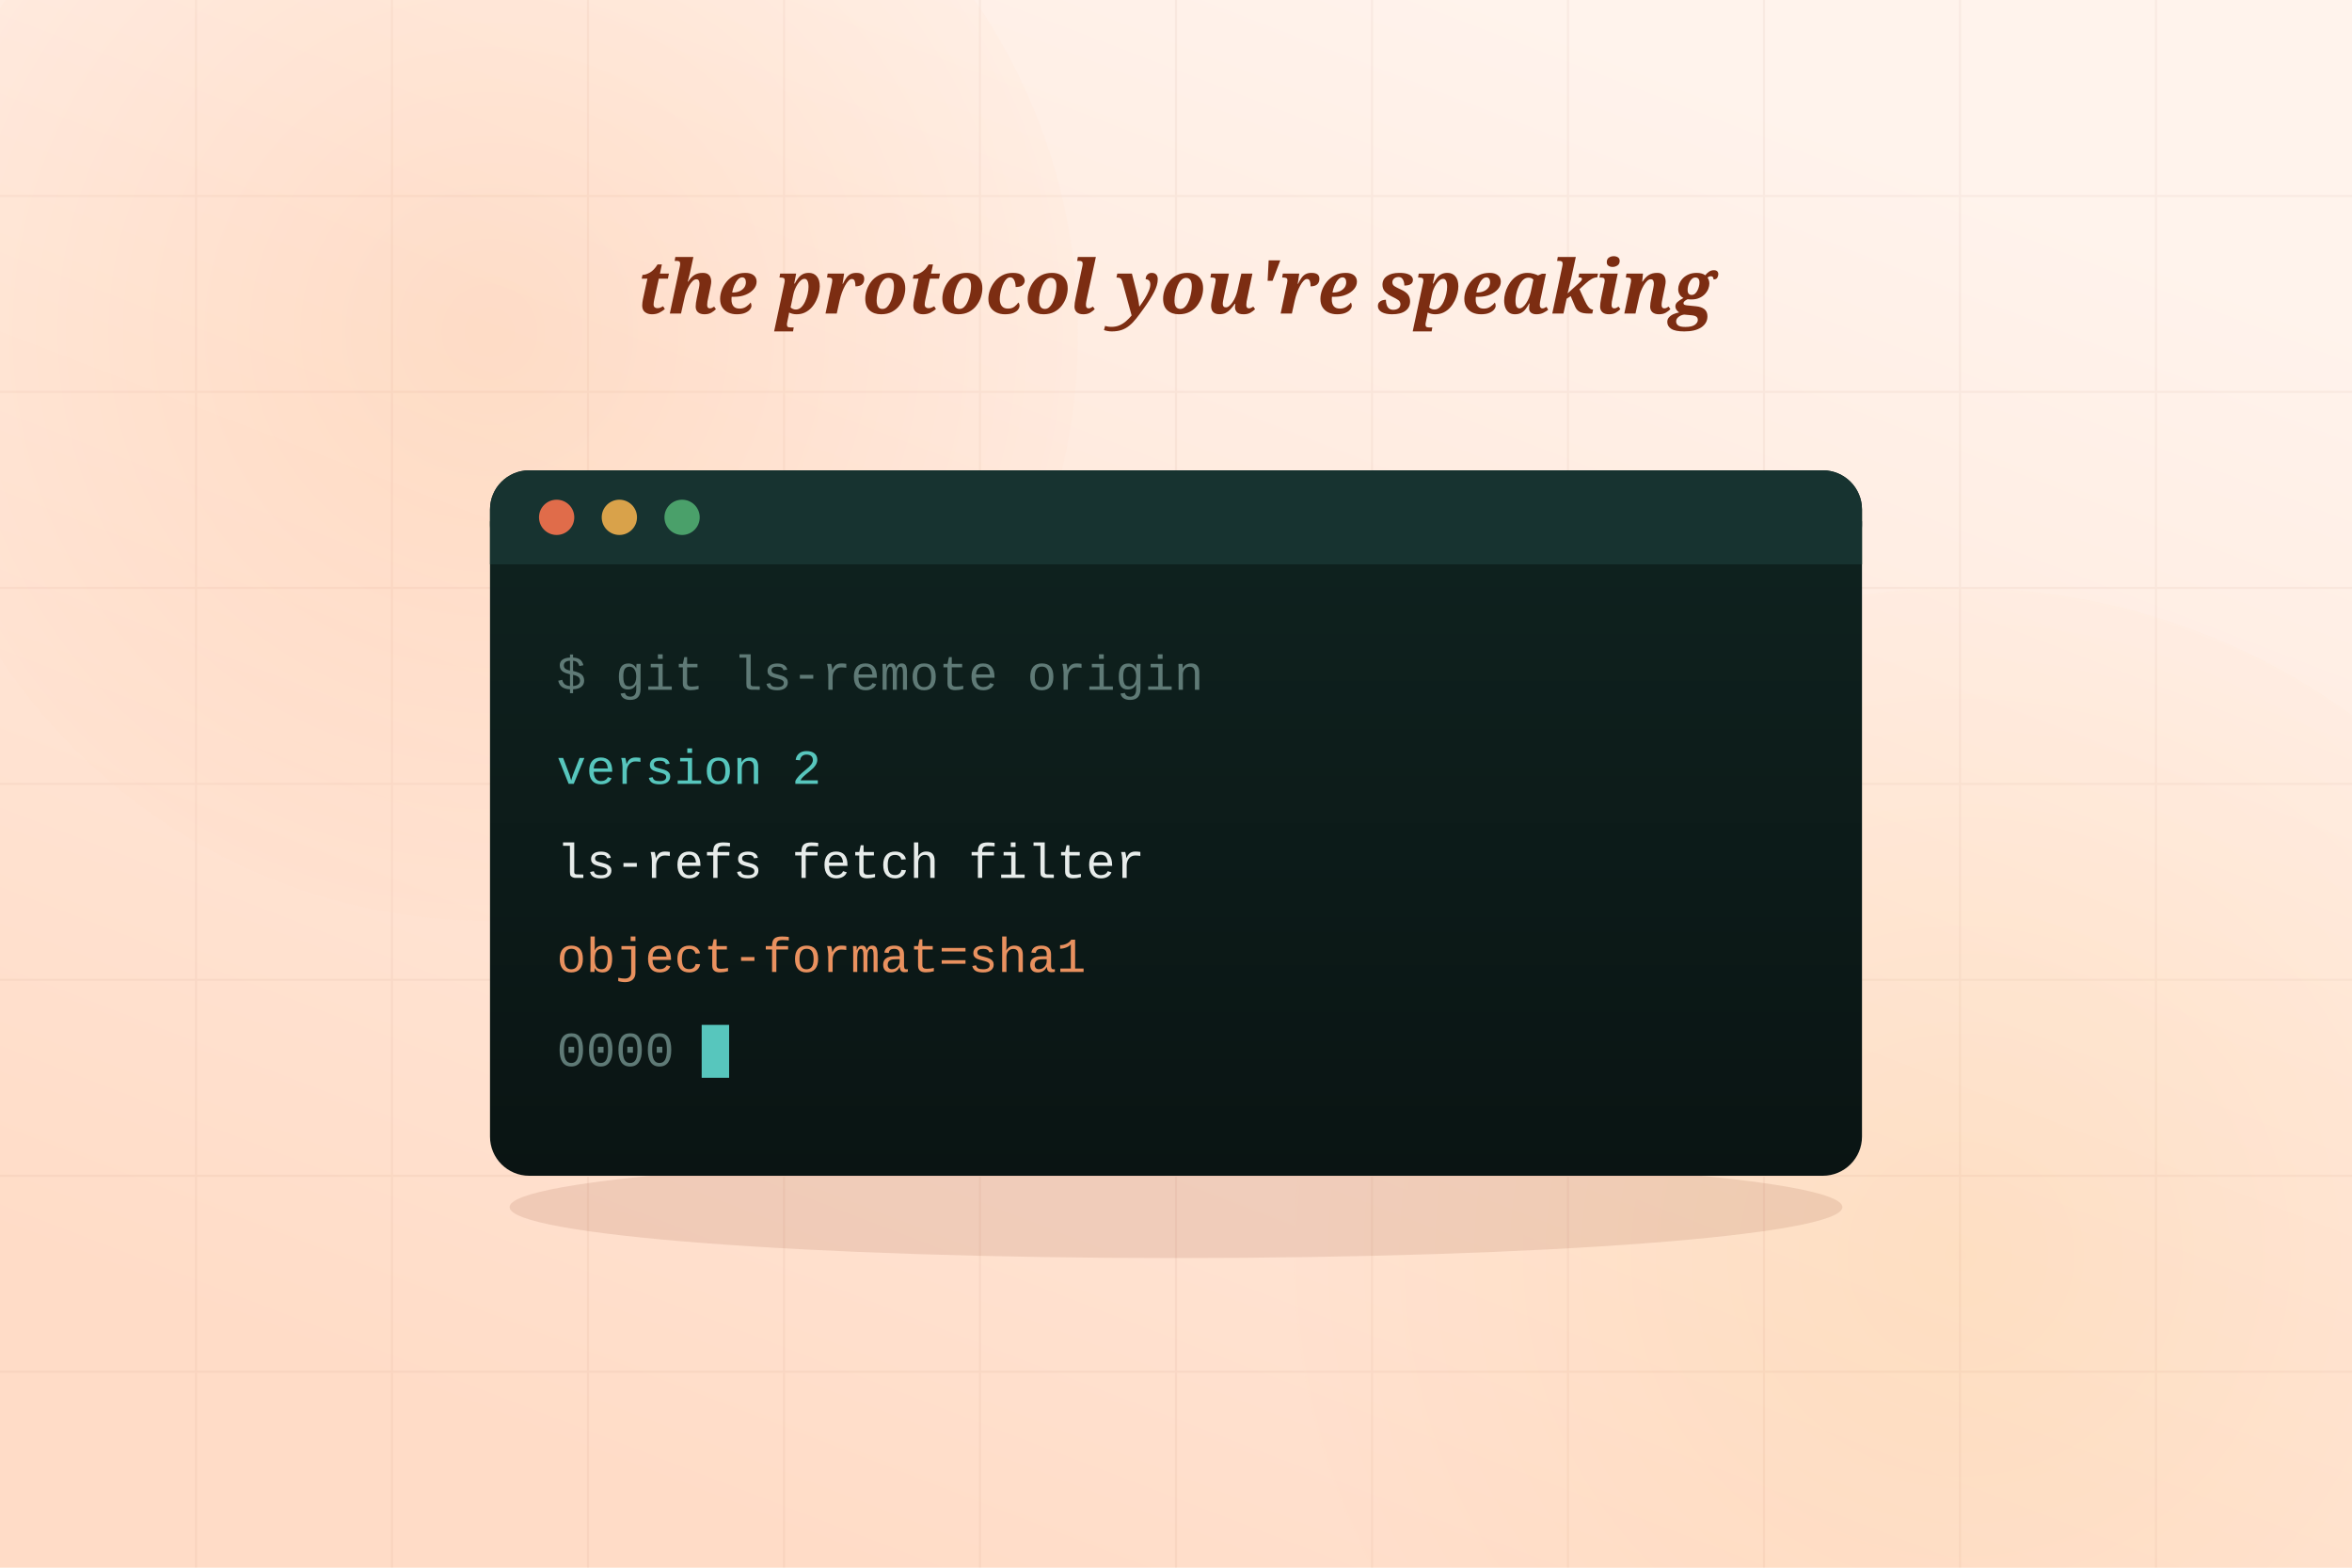
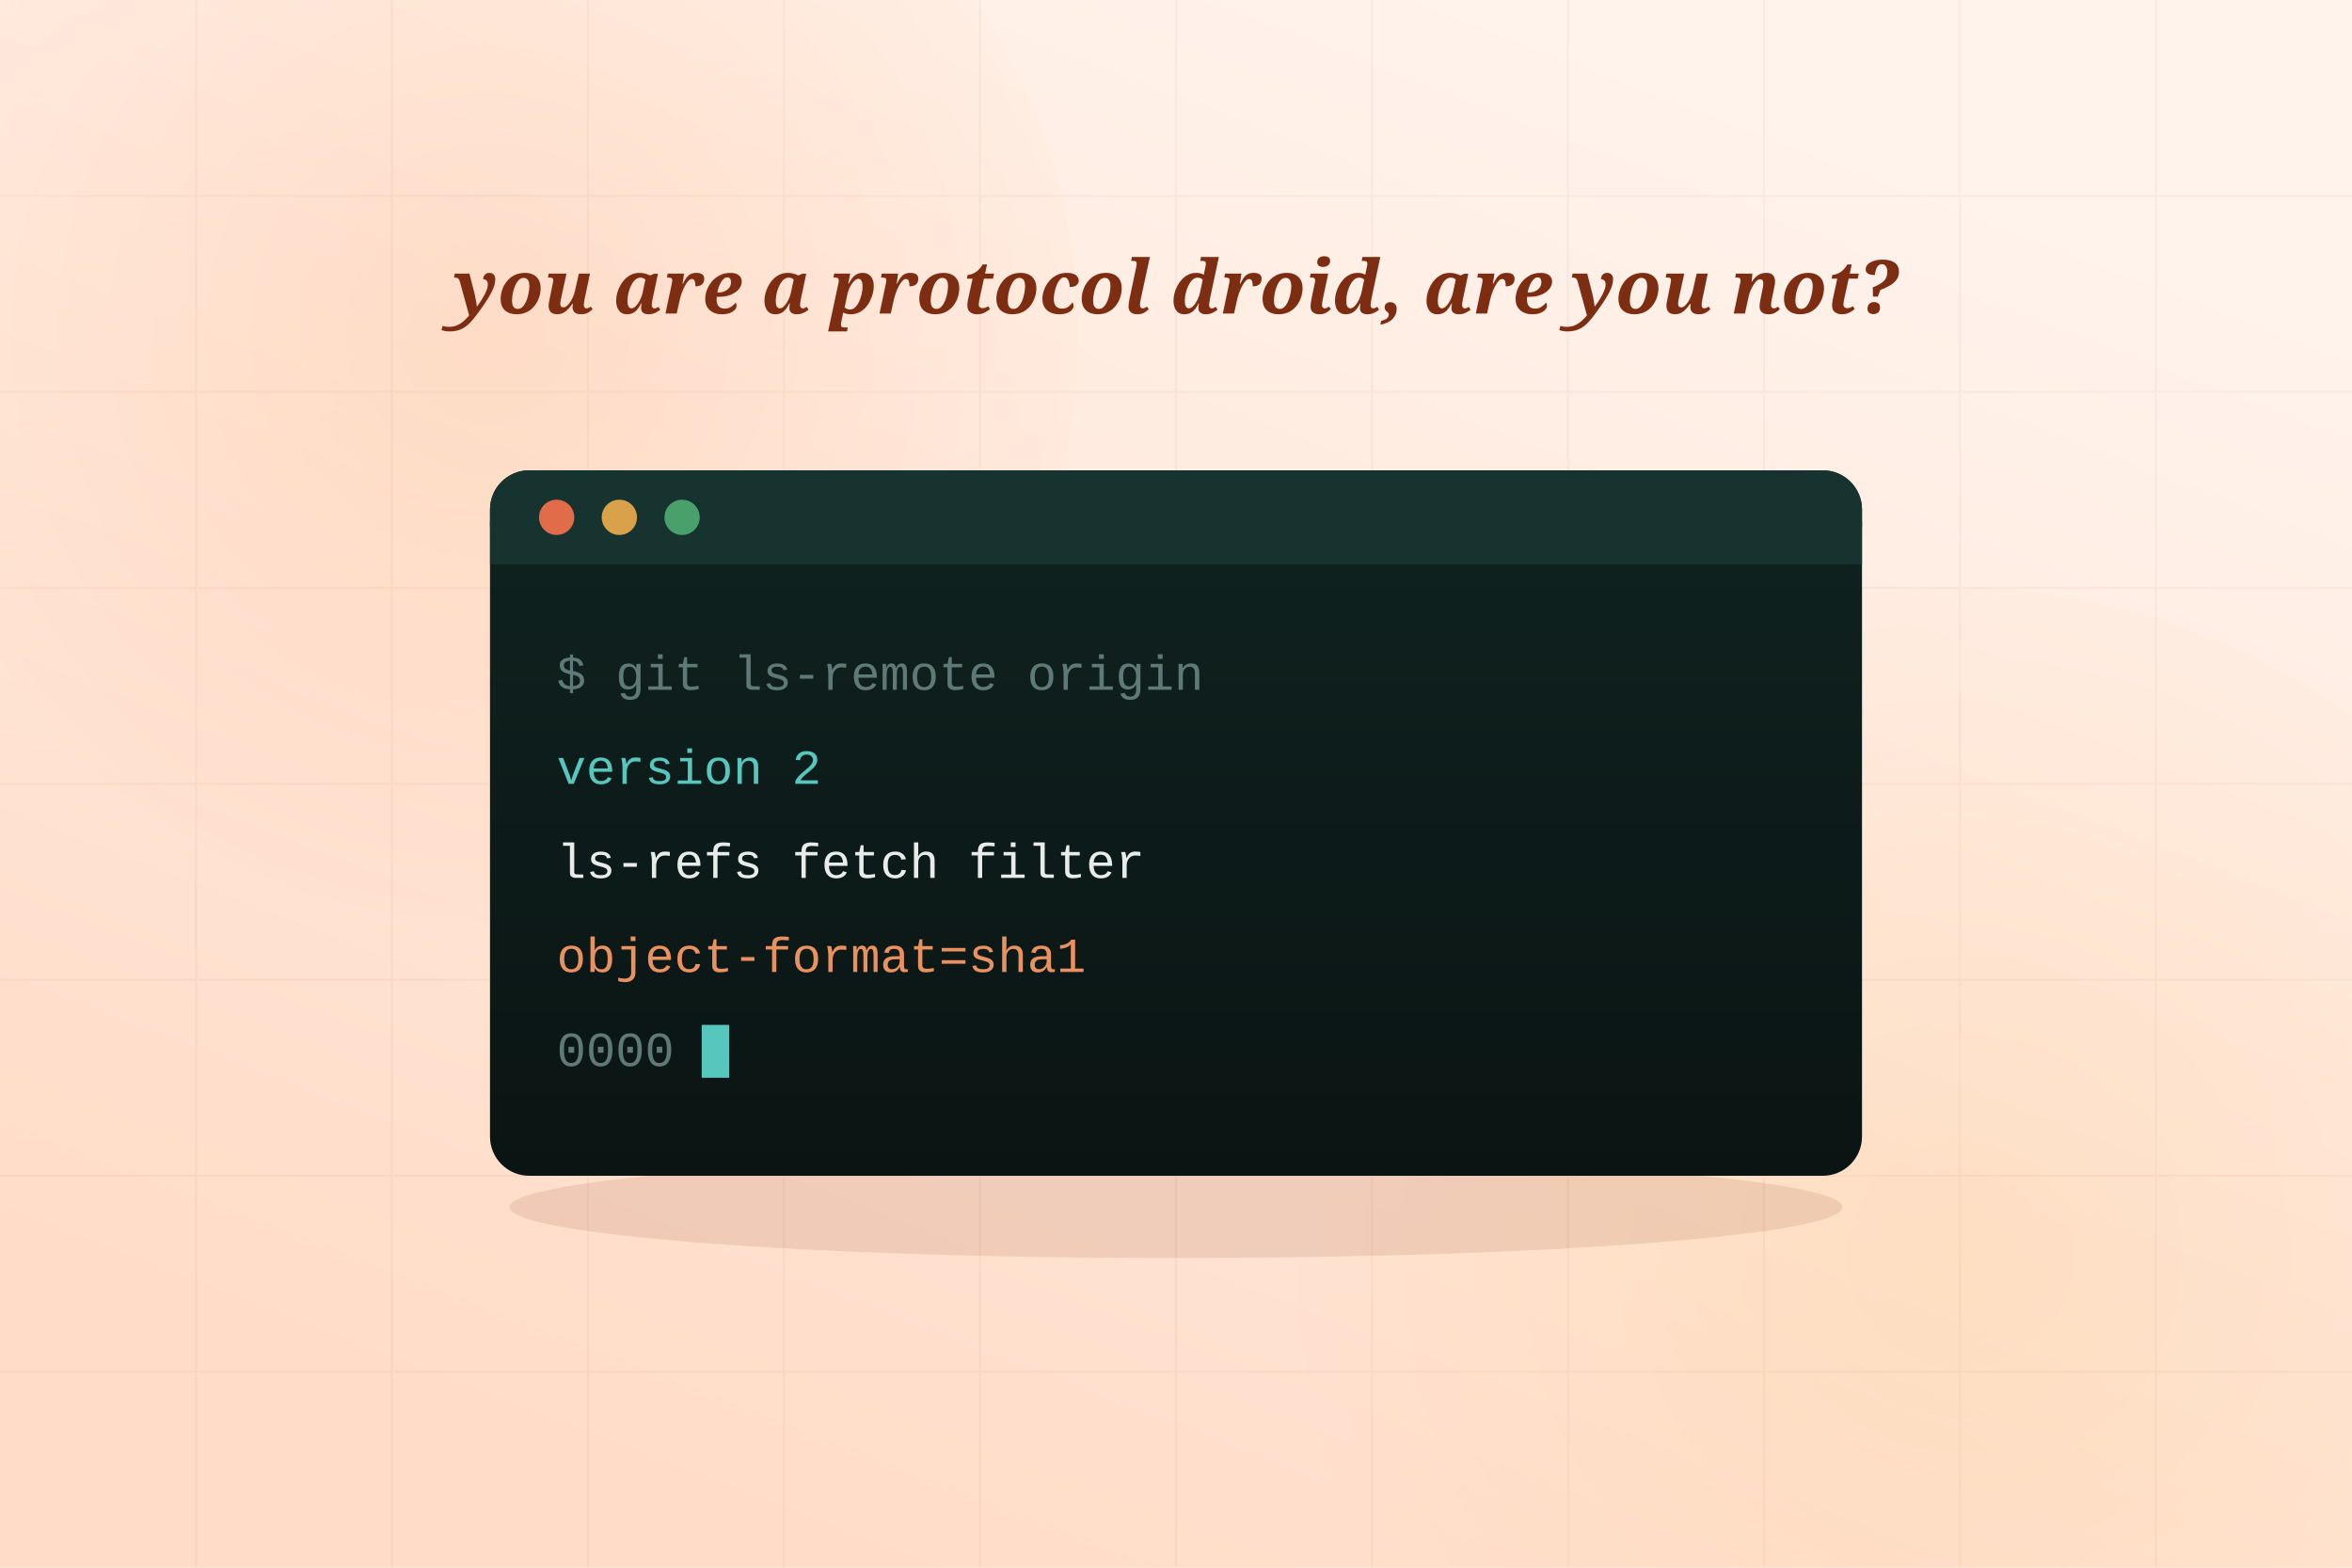
<svg xmlns="http://www.w3.org/2000/svg" width="1200" height="800" viewBox="0 0 1200 800" role="img" aria-label="A terminal showing a Git protocol v2 capability advertisement">
  <defs>
    <linearGradient id="g1" x1="0.750" y1="0.067" x2="0.250" y2="0.933">
      <stop offset="0" stop-color="#fff3ec" />
      <stop offset="1" stop-color="#ffdcc7" />
    </linearGradient>
    <radialGradient id="g2">
      <stop offset="0" stop-color="#f97316" />
      <stop offset="1" stop-color="#ffdcc7" />
    </radialGradient>
    <radialGradient id="g3">
      <stop offset="0" stop-color="#f59e0b" />
      <stop offset="1" stop-color="#ffdcc7" />
    </radialGradient>
    <linearGradient id="g4" x1="0.500" y1="0.000" x2="0.500" y2="1.000">
      <stop offset="0" stop-color="#0f2320" />
      <stop offset="1" stop-color="#0a1413" />
    </linearGradient>
  </defs>
  <rect width="1200" height="800" fill="url(#g1)" />
  <g stroke="#7c2d12" stroke-width="1" opacity="0.05">
    <line x1="100" y1="0" x2="100" y2="800" />
    <line x1="200" y1="0" x2="200" y2="800" />
    <line x1="300" y1="0" x2="300" y2="800" />
    <line x1="400" y1="0" x2="400" y2="800" />
    <line x1="500" y1="0" x2="500" y2="800" />
    <line x1="600" y1="0" x2="600" y2="800" />
    <line x1="700" y1="0" x2="700" y2="800" />
    <line x1="800" y1="0" x2="800" y2="800" />
    <line x1="900" y1="0" x2="900" y2="800" />
    <line x1="1000" y1="0" x2="1000" y2="800" />
    <line x1="1100" y1="0" x2="1100" y2="800" />
    <line x1="0" y1="100" x2="1200" y2="100" />
    <line x1="0" y1="200" x2="1200" y2="200" />
    <line x1="0" y1="300" x2="1200" y2="300" />
    <line x1="0" y1="400" x2="1200" y2="400" />
    <line x1="0" y1="500" x2="1200" y2="500" />
    <line x1="0" y1="600" x2="1200" y2="600" />
    <line x1="0" y1="700" x2="1200" y2="700" />
  </g>
  <circle cx="250" cy="170" r="300" fill="url(#g2)" opacity="0.12" />
  <circle cx="1000" cy="640" r="340" fill="url(#g3)" opacity="0.10" />
  <ellipse cx="600.0" cy="616.0" rx="340.0" ry="26.0" fill="#7c2d12" opacity="0.12" />
  <rect x="250.0" y="240.0" width="700.0" height="360.0" rx="20.0" fill="url(#g4)" />
  <rect x="250.0" y="240.0" width="700.0" height="48.0" rx="20.0" fill="#173330" />
  <rect x="250.0" y="266.0" width="700.0" height="22.0" rx="0.0" fill="#173330" />
  <circle cx="284.0" cy="264.0" r="9.0" fill="#e06c4a" />
  <circle cx="316.0" cy="264.0" r="9.0" fill="#d9a24a" />
  <circle cx="348.0" cy="264.0" r="9.0" fill="#4aa06a" />
  <text x="284.0" y="352.0" font-family="'Courier New', monospace" font-size="25" font-weight="400" fill="#5F7A76" text-anchor="start">$ git ls-remote origin</text>
  <text x="284.0" y="400.0" font-family="'Courier New', monospace" font-size="25" font-weight="400" fill="#57C6BD" text-anchor="start">version 2</text>
  <text x="284.0" y="448.0" font-family="'Courier New', monospace" font-size="25" font-weight="400" fill="#E7ECEA" text-anchor="start">ls-refs  fetch  filter</text>
  <text x="284.0" y="496.0" font-family="'Courier New', monospace" font-size="25" font-weight="400" fill="#E9915F" text-anchor="start">object-format=sha1</text>
  <text x="284.0" y="544.0" font-family="'Courier New', monospace" font-size="25" font-weight="400" fill="#5F7A76" text-anchor="start">0000</text>
  <rect x="358.0" y="523.0" width="14.0" height="27.0" fill="#57C6BD" />
-   <text x="600.0" y="160.0" font-family="Georgia, serif" font-size="38" font-weight="700" fill="#7c2d12" text-anchor="middle" font-style="italic">the protocol you're speaking</text>
+   <text x="600.0" y="160.0" font-family="Georgia, serif" font-size="38" font-weight="700" fill="#7c2d12" text-anchor="middle" font-style="italic">you are a protocol droid, are you not?</text>
</svg>
